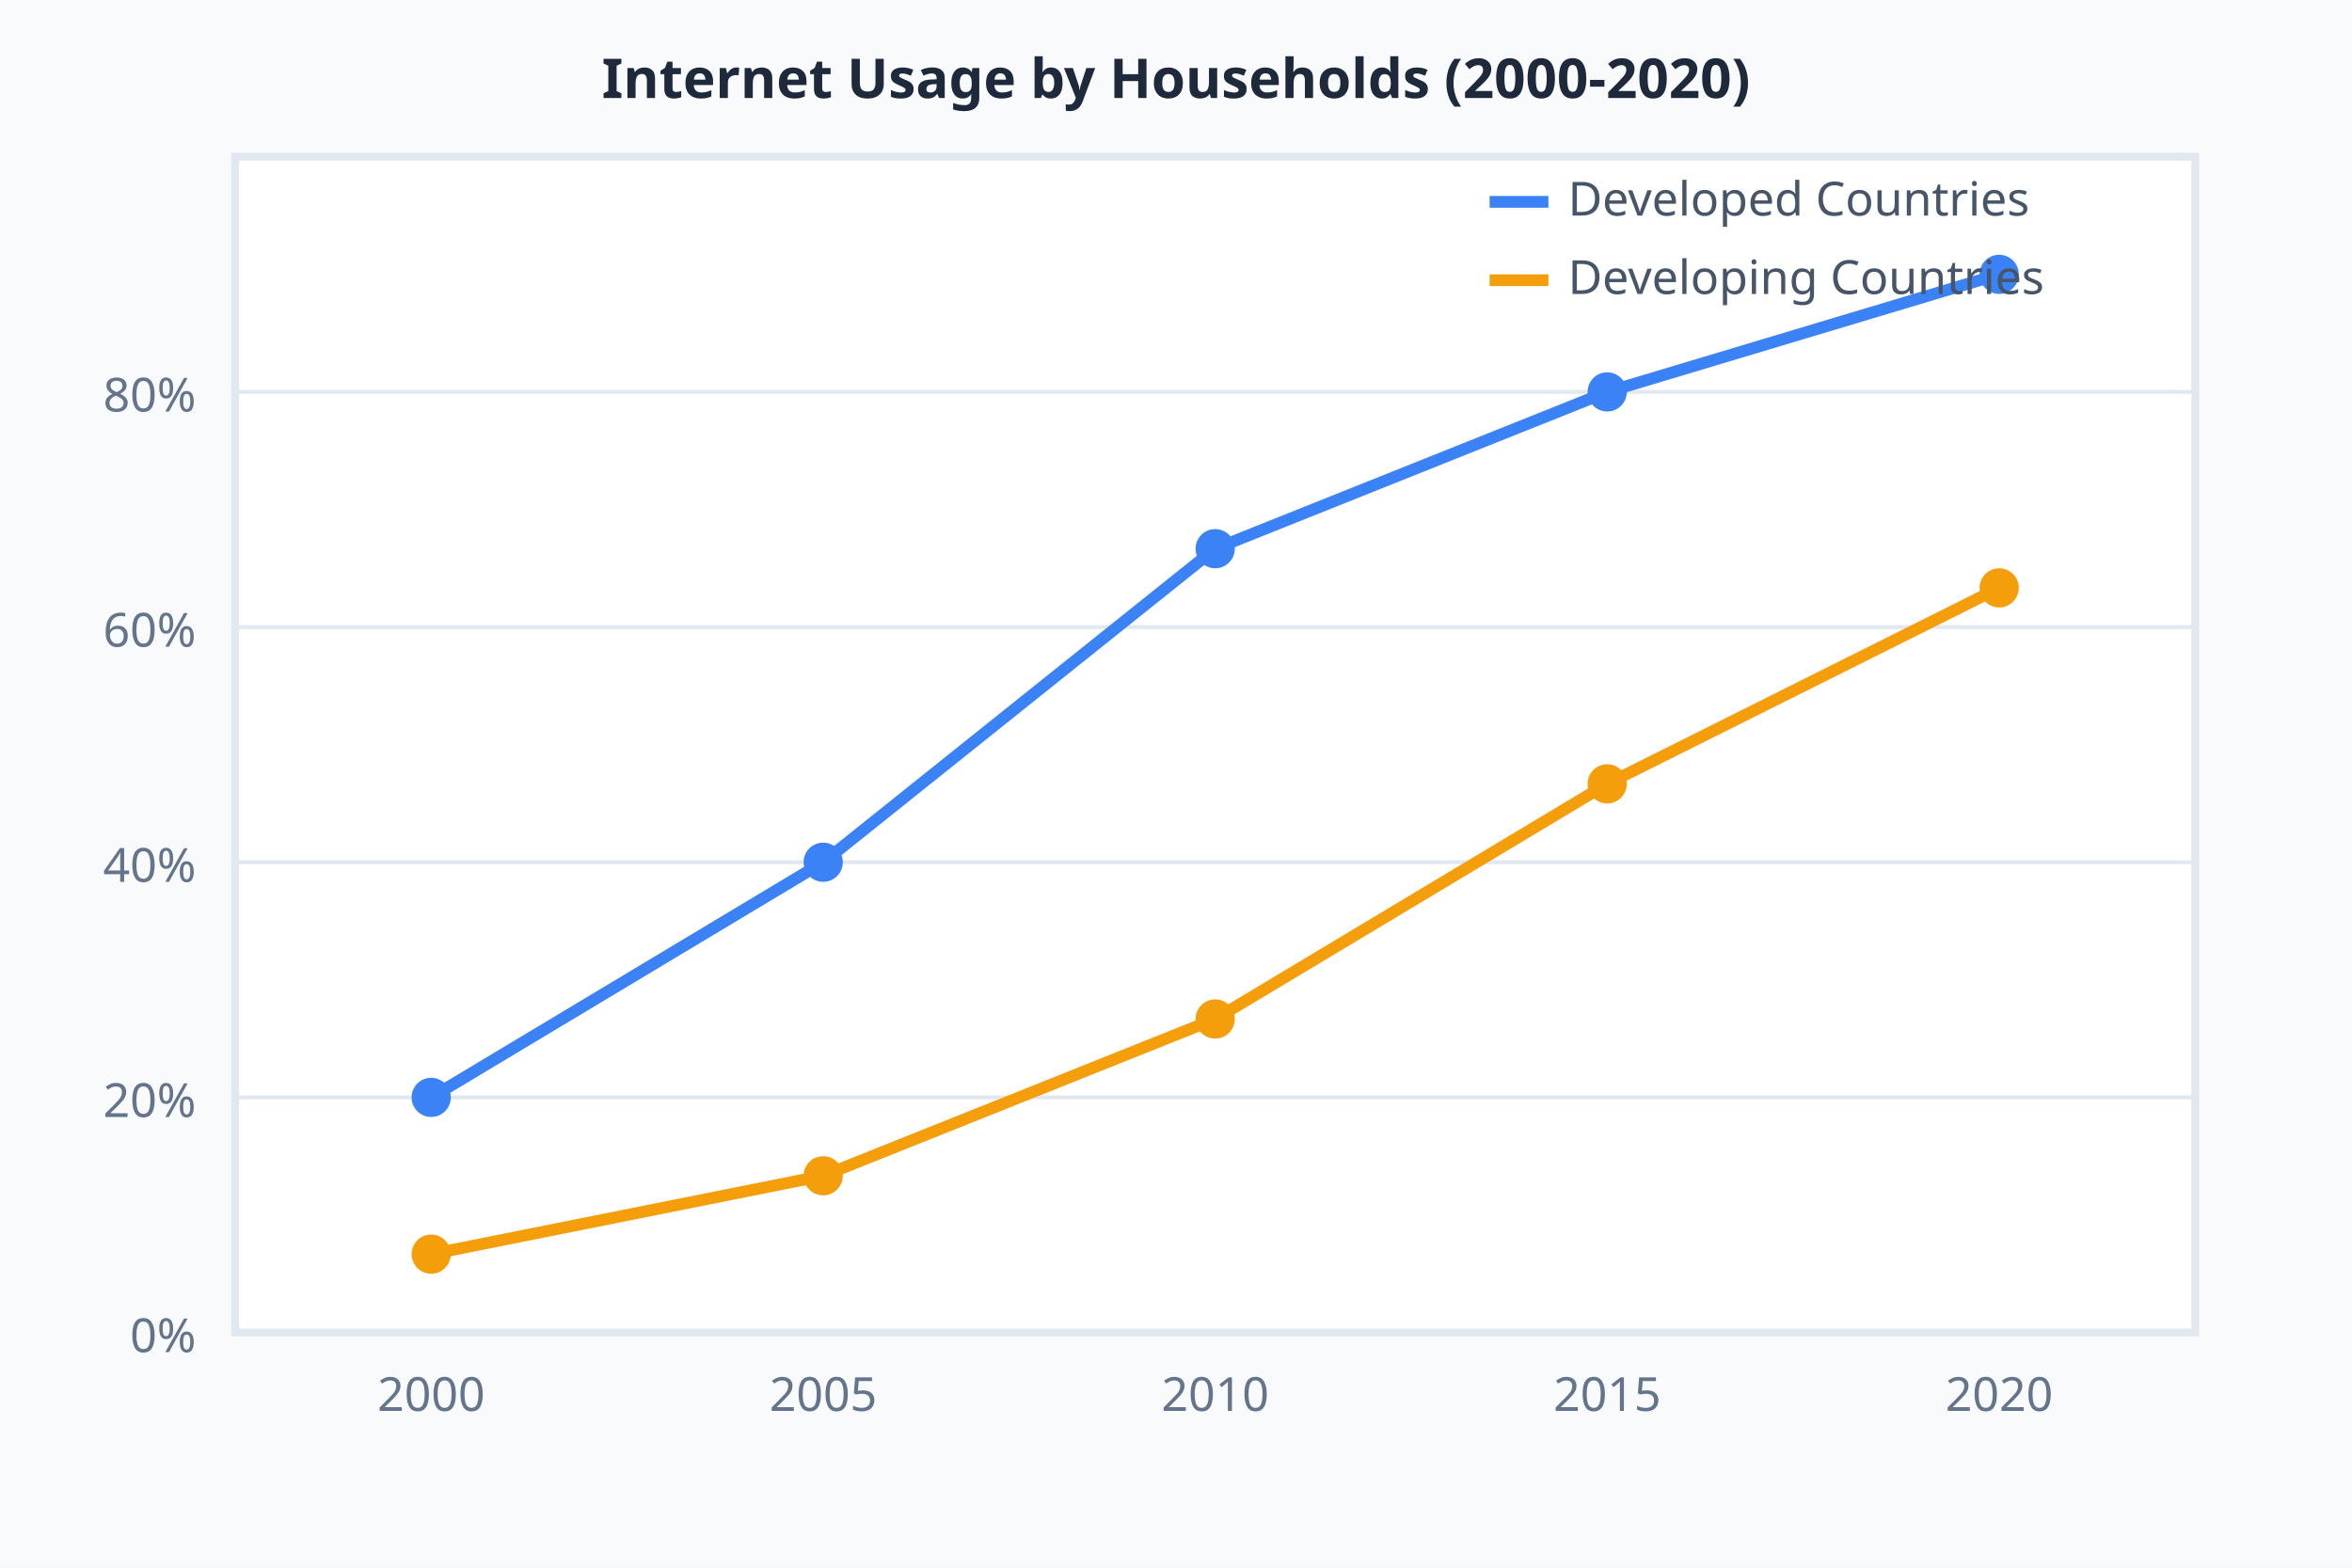
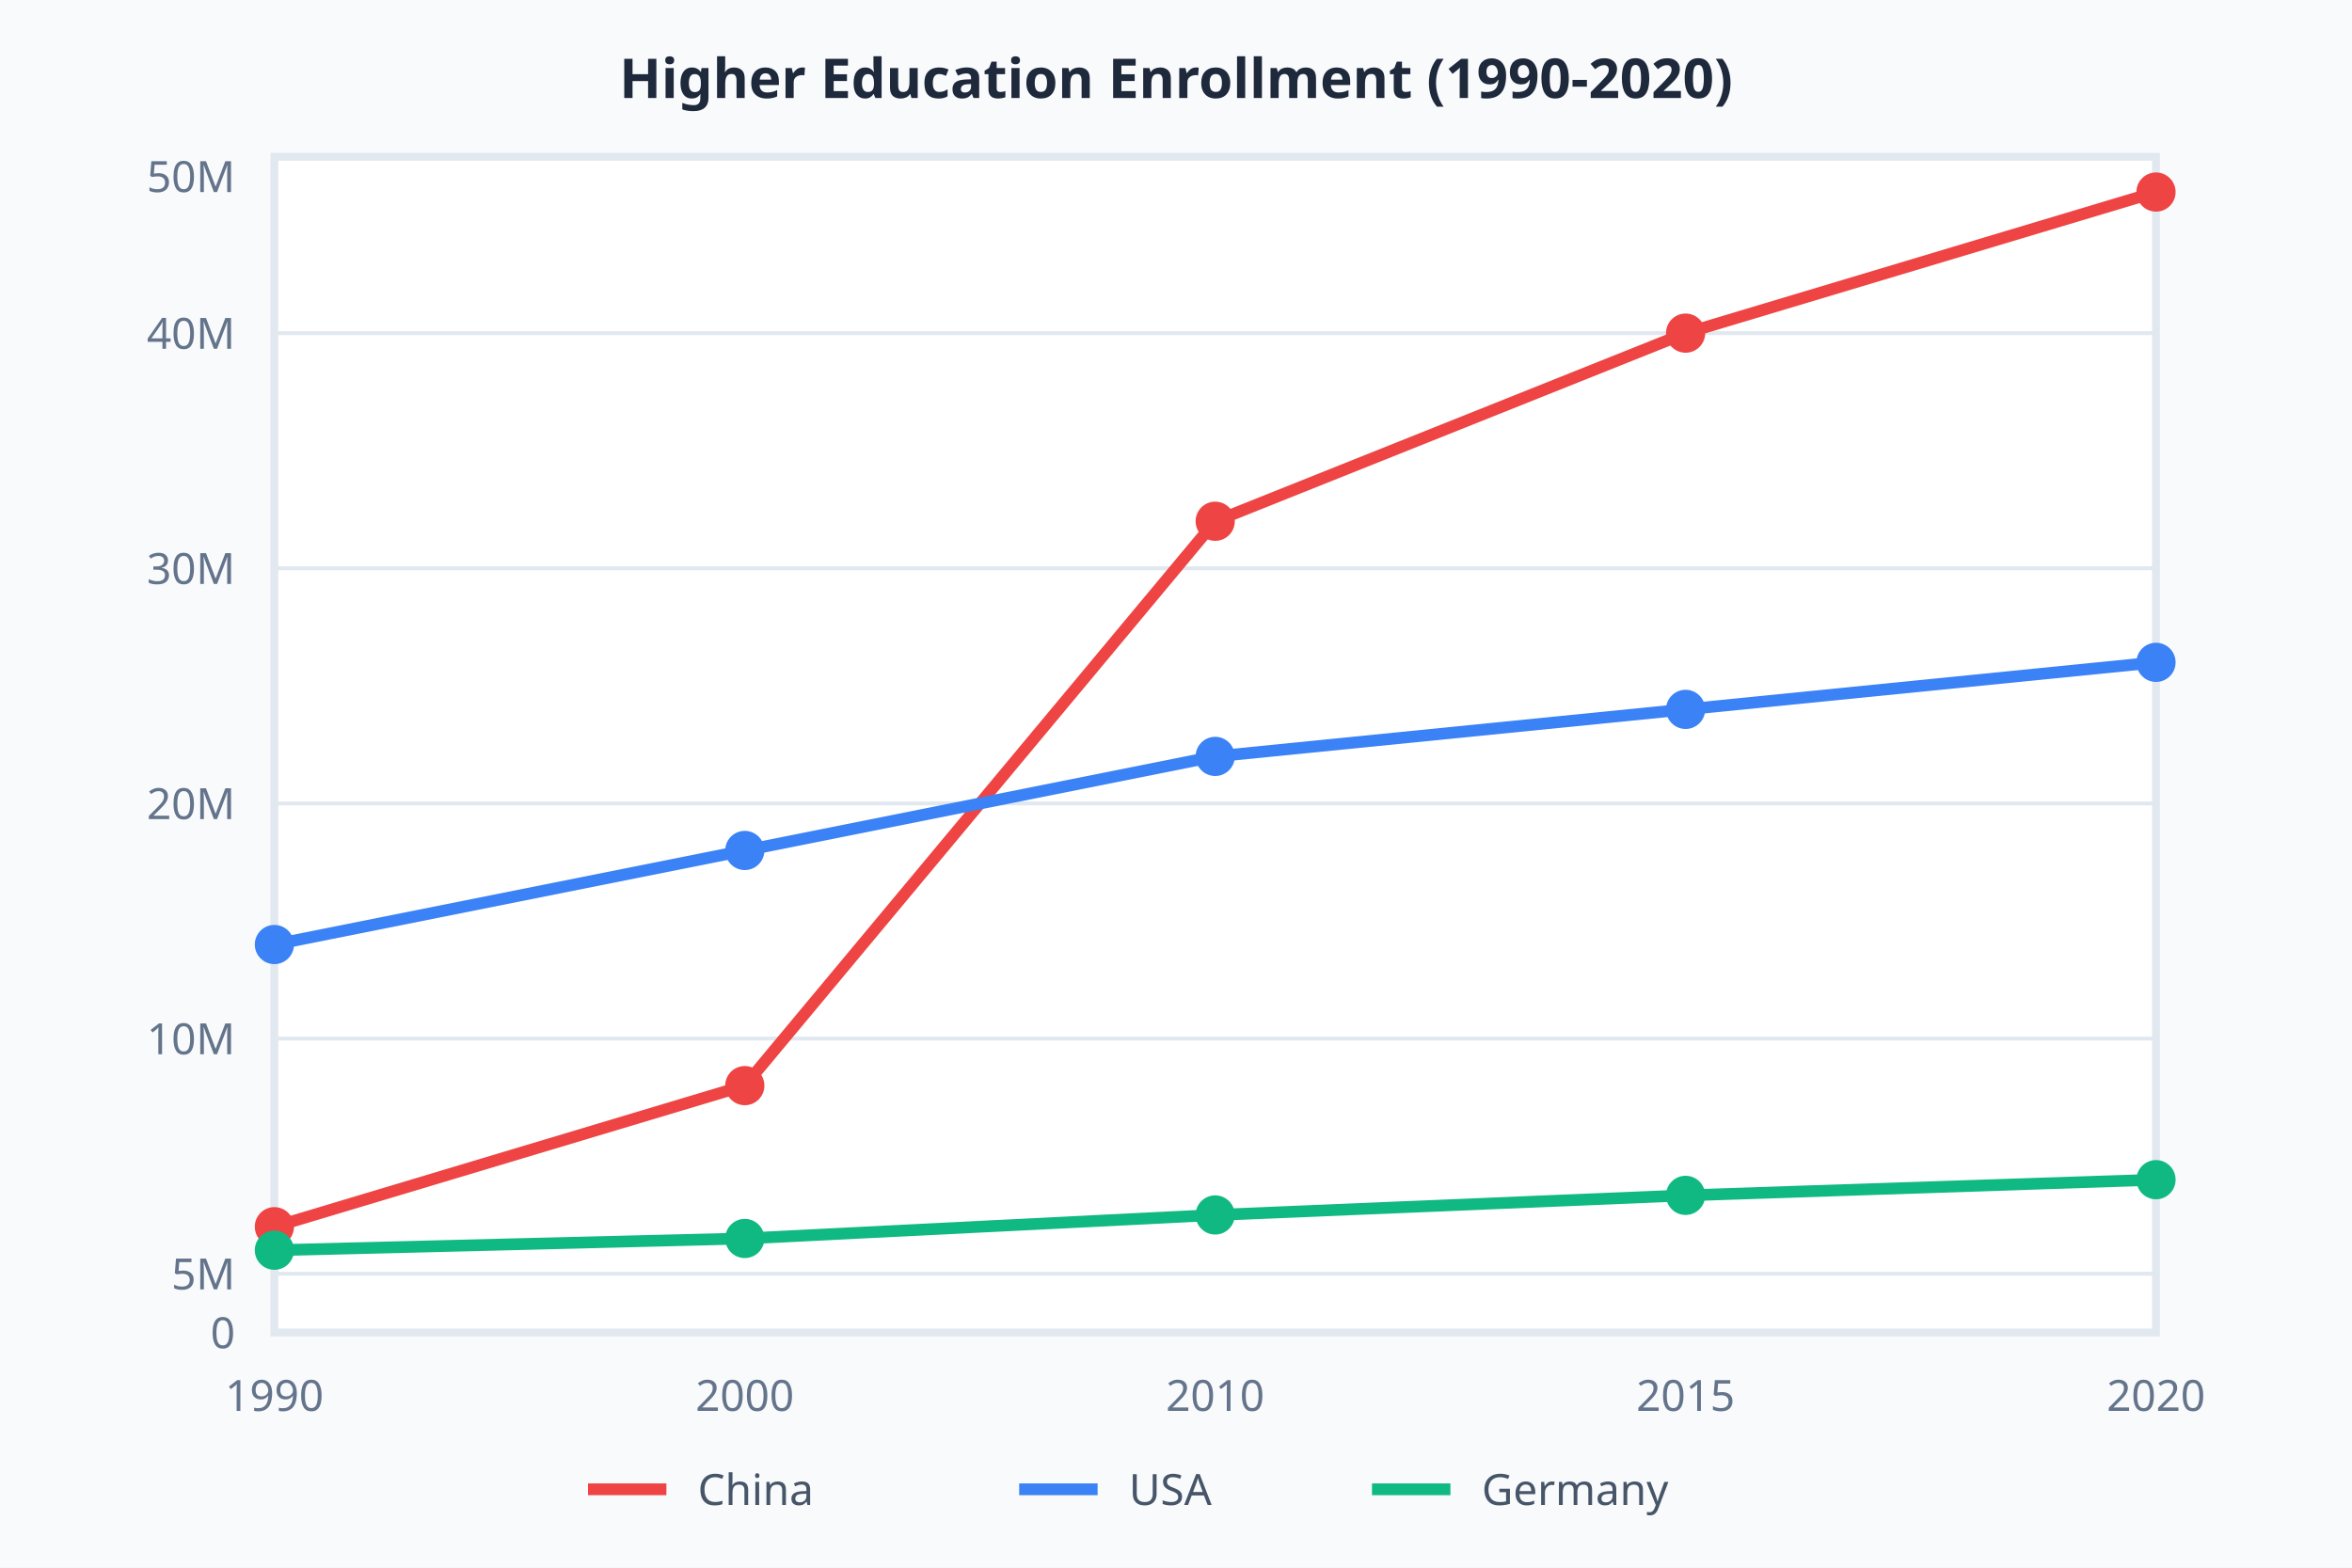
<svg xmlns="http://www.w3.org/2000/svg" width="600" height="400" viewBox="0 0 600 400">
  <rect width="600" height="400" fill="#f8fafc" />
-   <rect x="60" y="40" width="500" height="300" fill="white" stroke="#e2e8f0" stroke-width="2" />
+   <rect x="70" y="40" width="480" height="300" fill="white" stroke="#e2e8f0" stroke-width="2" />
+   <text x="300" y="25" text-anchor="middle" fill="#1e293b" font-size="14" font-weight="600" font-family="system-ui">
+     Higher Education Enrollment (1990-2020)
+   </text>
  <g stroke="#e2e8f0" stroke-width="1">
-     <line x1="60" y1="100" x2="560" y2="100" />
-     <line x1="60" y1="160" x2="560" y2="160" />
-     <line x1="60" y1="220" x2="560" y2="220" />
-     <line x1="60" y1="280" x2="560" y2="280" />
+     <line x1="70" y1="85" x2="550" y2="85" />
+     <line x1="70" y1="145" x2="550" y2="145" />
+     <line x1="70" y1="205" x2="550" y2="205" />
+     <line x1="70" y1="265" x2="550" y2="265" />
+     <line x1="70" y1="325" x2="550" y2="325" />
  </g>
-   <g fill="#64748b" font-size="12" font-family="system-ui">
-     <text x="50" y="105" text-anchor="end">80%</text>
-     <text x="50" y="165" text-anchor="end">60%</text>
-     <text x="50" y="225" text-anchor="end">40%</text>
-     <text x="50" y="285" text-anchor="end">20%</text>
-     <text x="50" y="345" text-anchor="end">0%</text>
+   <g fill="#64748b" font-size="11" font-family="system-ui">
+     <text x="60" y="49" text-anchor="end">50M</text>
+     <text x="60" y="89" text-anchor="end">40M</text>
+     <text x="60" y="149" text-anchor="end">30M</text>
+     <text x="60" y="209" text-anchor="end">20M</text>
+     <text x="60" y="269" text-anchor="end">10M</text>
+     <text x="60" y="329" text-anchor="end">5M</text>
+     <text x="60" y="344" text-anchor="end">0</text>
  </g>
-   <g fill="#64748b" font-size="12" font-family="system-ui" text-anchor="middle">
-     <text x="110" y="360">2000</text>
-     <text x="210" y="360">2005</text>
+   <g fill="#64748b" font-size="11" font-family="system-ui" text-anchor="middle">
+     <text x="70" y="360">1990</text>
+     <text x="190" y="360">2000</text>
    <text x="310" y="360">2010</text>
-     <text x="410" y="360">2015</text>
-     <text x="510" y="360">2020</text>
+     <text x="430" y="360">2015</text>
+     <text x="550" y="360">2020</text>
  </g>
-   <polyline points="110,280 210,220 310,140 410,100 510,70" fill="none" stroke="#3b82f6" stroke-width="3" />
+   <polyline points="70,313 190,277 310,133 430,85 550,49" fill="none" stroke="#ef4444" stroke-width="3" />
+   <g fill="#ef4444">
+     <circle cx="70" cy="313" r="5" />
+     <circle cx="190" cy="277" r="5" />
+     <circle cx="310" cy="133" r="5" />
+     <circle cx="430" cy="85" r="5" />
+     <circle cx="550" cy="49" r="5" />
+   </g>
+   <polyline points="70,241 190,217 310,193 430,181 550,169" fill="none" stroke="#3b82f6" stroke-width="3" />
  <g fill="#3b82f6">
-     <circle cx="110" cy="280" r="5" />
-     <circle cx="210" cy="220" r="5" />
-     <circle cx="310" cy="140" r="5" />
-     <circle cx="410" cy="100" r="5" />
-     <circle cx="510" cy="70" r="5" />
+     <circle cx="70" cy="241" r="5" />
+     <circle cx="190" cy="217" r="5" />
+     <circle cx="310" cy="193" r="5" />
+     <circle cx="430" cy="181" r="5" />
+     <circle cx="550" cy="169" r="5" />
  </g>
-   <polyline points="110,320 210,300 310,260 410,200 510,150" fill="none" stroke="#f59e0b" stroke-width="3" />
-   <g fill="#f59e0b">
-     <circle cx="110" cy="320" r="5" />
-     <circle cx="210" cy="300" r="5" />
-     <circle cx="310" cy="260" r="5" />
-     <circle cx="410" cy="200" r="5" />
-     <circle cx="510" cy="150" r="5" />
+   <polyline points="70,319 190,316 310,310 430,305 550,301" fill="none" stroke="#10b981" stroke-width="3" />
+   <g fill="#10b981">
+     <circle cx="70" cy="319" r="5" />
+     <circle cx="190" cy="316" r="5" />
+     <circle cx="310" cy="310" r="5" />
+     <circle cx="430" cy="305" r="5" />
+     <circle cx="550" cy="301" r="5" />
  </g>
-   <g font-size="12" font-family="system-ui">
-     <rect x="380" y="50" width="15" height="3" fill="#3b82f6" />
-     <text x="400" y="55" fill="#475569">Developed Countries</text>
-     <rect x="380" y="70" width="15" height="3" fill="#f59e0b" />
-     <text x="400" y="75" fill="#475569">Developing Countries</text>
+   <g font-size="11" font-family="system-ui">
+     <line x1="150" y1="380" x2="170" y2="380" stroke="#ef4444" stroke-width="3" />
+     <text x="178" y="384" fill="#475569">China</text>
+     <line x1="260" y1="380" x2="280" y2="380" stroke="#3b82f6" stroke-width="3" />
+     <text x="288" y="384" fill="#475569">USA</text>
+     <line x1="350" y1="380" x2="370" y2="380" stroke="#10b981" stroke-width="3" />
+     <text x="378" y="384" fill="#475569">Germany</text>
  </g>
-   <text x="300" y="25" text-anchor="middle" fill="#1e293b" font-size="14" font-weight="600" font-family="system-ui">
-     Internet Usage by Households (2000-2020)
-   </text>
</svg>
